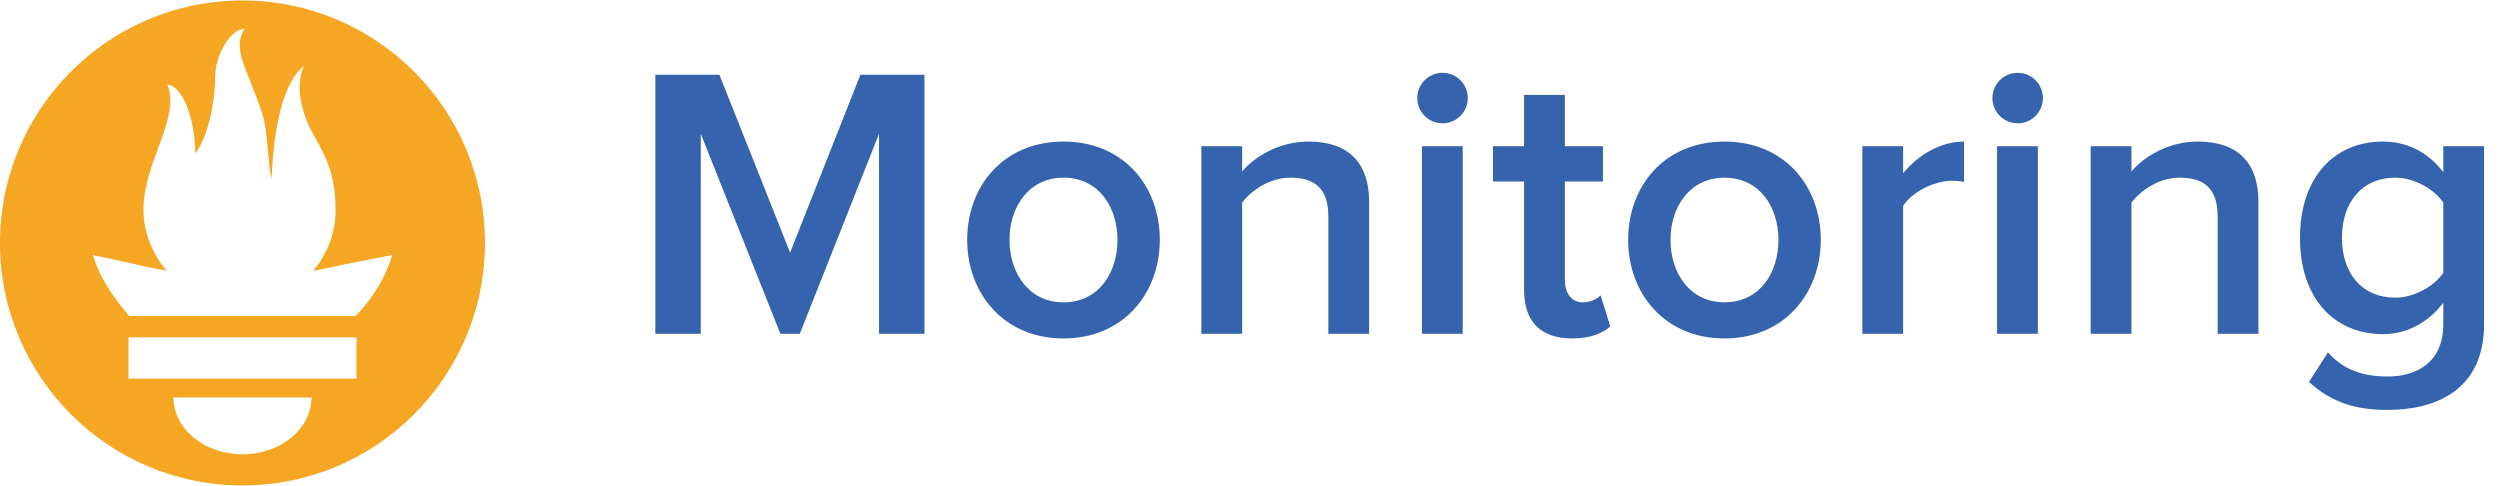
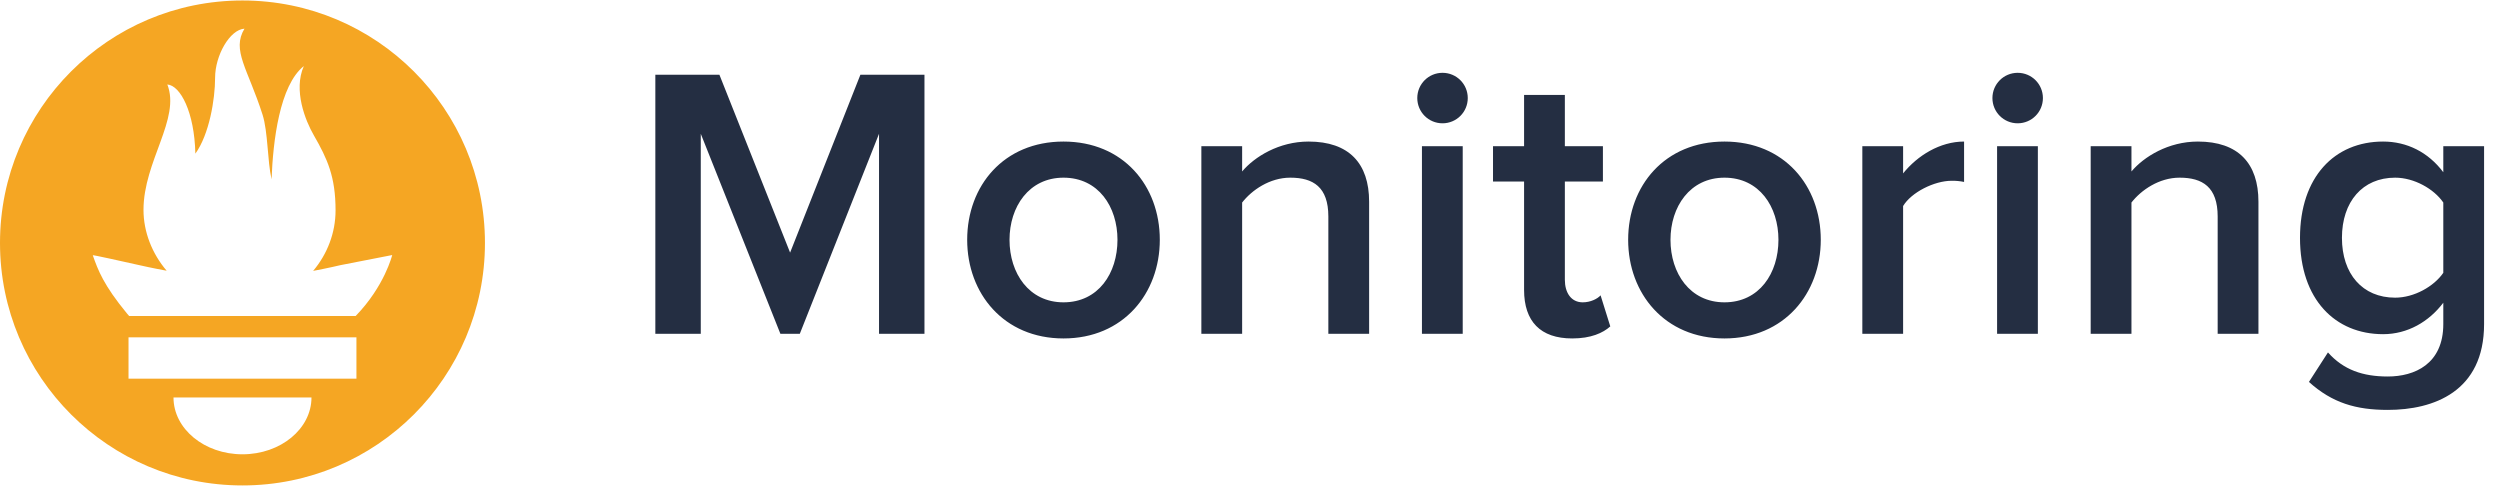
<svg xmlns="http://www.w3.org/2000/svg" width="103" height="20" viewBox="0 0 103 20">
  <g fill="none" fill-rule="nonzero">
-     <path fill="#3563AD" d="M38.088 13.752h-1.872v-8.24l-3.264 8.24h-.8l-3.28-8.24v8.24H27V3.08h2.64l2.912 7.328 2.896-7.328h2.64v10.672zm5.728.192c-2.464 0-3.968-1.856-3.968-4.064 0-2.224 1.504-4.048 3.968-4.048s3.968 1.824 3.968 4.048c0 2.208-1.504 4.064-3.968 4.064zm0-1.488c1.44 0 2.224-1.2 2.224-2.576 0-1.36-.784-2.56-2.224-2.56-1.424 0-2.224 1.2-2.224 2.56 0 1.376.8 2.576 2.224 2.576zm12.592 1.296h-1.68V8.92c0-1.216-.624-1.6-1.568-1.6-.848 0-1.584.512-1.984 1.024v5.408h-1.68V6.024h1.68v1.04c.512-.608 1.52-1.232 2.736-1.232 1.664 0 2.496.896 2.496 2.48v5.44zm3.024-8.672c-.576 0-1.04-.464-1.04-1.04 0-.576.464-1.04 1.04-1.04.576 0 1.04.464 1.04 1.04 0 .576-.464 1.04-1.04 1.04zm.832 8.672h-1.68V6.024h1.68v7.728zm4.512.192c-1.312 0-1.984-.704-1.984-2V7.48h-1.28V6.024h1.28V3.912h1.68v2.112h1.568V7.48h-1.568v4.048c0 .528.256.928.736.928.32 0 .608-.144.736-.288l.4 1.28c-.304.272-.8.496-1.568.496zm6.272 0c-2.464 0-3.968-1.856-3.968-4.064 0-2.224 1.504-4.048 3.968-4.048s3.968 1.824 3.968 4.048c0 2.208-1.504 4.064-3.968 4.064zm0-1.488c1.44 0 2.224-1.2 2.224-2.576 0-1.36-.784-2.56-2.224-2.56-1.424 0-2.224 1.2-2.224 2.56 0 1.376.8 2.576 2.224 2.576zm7.36 1.296h-1.68V6.024h1.68v1.12c.592-.736 1.52-1.312 2.512-1.312v1.664a2.319 2.319 0 0 0-.512-.048c-.72 0-1.664.48-2 1.04v5.264zm4.72-8.672c-.576 0-1.04-.464-1.04-1.04 0-.576.464-1.04 1.04-1.04.576 0 1.04.464 1.04 1.04 0 .576-.464 1.04-1.04 1.04zm.832 8.672h-1.68V6.024h1.68v7.728zm9.088 0h-1.68V8.92c0-1.216-.624-1.6-1.568-1.6-.848 0-1.584.512-1.984 1.024v5.408h-1.68V6.024h1.68v1.04c.512-.608 1.52-1.232 2.736-1.232 1.664 0 2.496.896 2.496 2.48v5.44zm5.328 3.136c-1.312 0-2.288-.288-3.248-1.152l.784-1.216c.64.72 1.44.992 2.464.992 1.104 0 2.288-.512 2.288-2.16v-.88c-.592.784-1.472 1.296-2.48 1.296-1.968 0-3.424-1.424-3.424-3.968 0-2.512 1.424-3.968 3.424-3.968.976 0 1.856.432 2.48 1.264V6.024h1.68v7.328c0 2.784-2.08 3.536-3.968 3.536zm.304-4.624c.784 0 1.6-.464 1.984-1.024V8.344c-.384-.56-1.2-1.024-1.984-1.024-1.344 0-2.192.992-2.192 2.48s.848 2.464 2.192 2.464z" />
+     <path fill="#242E42" d="M38.088 13.752h-1.872v-8.24l-3.264 8.24h-.8l-3.28-8.24v8.24H27V3.08h2.64l2.912 7.328 2.896-7.328h2.64v10.672zm5.728.192c-2.464 0-3.968-1.856-3.968-4.064 0-2.224 1.504-4.048 3.968-4.048s3.968 1.824 3.968 4.048c0 2.208-1.504 4.064-3.968 4.064zm0-1.488c1.44 0 2.224-1.2 2.224-2.576 0-1.36-.784-2.56-2.224-2.56-1.424 0-2.224 1.2-2.224 2.56 0 1.376.8 2.576 2.224 2.576zm12.592 1.296h-1.68V8.92c0-1.216-.624-1.6-1.568-1.6-.848 0-1.584.512-1.984 1.024v5.408h-1.68V6.024h1.68v1.04c.512-.608 1.52-1.232 2.736-1.232 1.664 0 2.496.896 2.496 2.48v5.44zm3.024-8.672c-.576 0-1.04-.464-1.04-1.04 0-.576.464-1.04 1.04-1.04.576 0 1.04.464 1.04 1.04 0 .576-.464 1.04-1.04 1.04zm.832 8.672h-1.68V6.024h1.68v7.728zm4.512.192c-1.312 0-1.984-.704-1.984-2V7.48h-1.28V6.024h1.28V3.912h1.68v2.112h1.568V7.48h-1.568v4.048c0 .528.256.928.736.928.32 0 .608-.144.736-.288l.4 1.28c-.304.272-.8.496-1.568.496zm6.272 0c-2.464 0-3.968-1.856-3.968-4.064 0-2.224 1.504-4.048 3.968-4.048s3.968 1.824 3.968 4.048c0 2.208-1.504 4.064-3.968 4.064zm0-1.488c1.44 0 2.224-1.2 2.224-2.576 0-1.36-.784-2.56-2.224-2.56-1.424 0-2.224 1.2-2.224 2.56 0 1.376.8 2.576 2.224 2.576zm7.36 1.296h-1.68V6.024h1.68v1.12c.592-.736 1.52-1.312 2.512-1.312v1.664a2.319 2.319 0 0 0-.512-.048c-.72 0-1.664.48-2 1.04v5.264zm4.72-8.672c-.576 0-1.04-.464-1.04-1.04 0-.576.464-1.04 1.04-1.04.576 0 1.04.464 1.04 1.04 0 .576-.464 1.04-1.04 1.04zm.832 8.672h-1.68V6.024h1.68v7.728zm9.088 0h-1.68V8.92c0-1.216-.624-1.6-1.568-1.6-.848 0-1.584.512-1.984 1.024v5.408h-1.68V6.024h1.68v1.04c.512-.608 1.52-1.232 2.736-1.232 1.664 0 2.496.896 2.496 2.48v5.44zm5.328 3.136c-1.312 0-2.288-.288-3.248-1.152l.784-1.216c.64.72 1.44.992 2.464.992 1.104 0 2.288-.512 2.288-2.16v-.88c-.592.784-1.472 1.296-2.48 1.296-1.968 0-3.424-1.424-3.424-3.968 0-2.512 1.424-3.968 3.424-3.968.976 0 1.856.432 2.48 1.264V6.024h1.68v7.328c0 2.784-2.08 3.536-3.968 3.536zm.304-4.624c.784 0 1.6-.464 1.984-1.024V8.344c-.384-.56-1.2-1.024-1.984-1.024-1.344 0-2.192.992-2.192 2.48s.848 2.464 2.192 2.464z" />
    <path fill="#F5A623" d="M9.99.02C4.473.02 0 4.491 0 10.01 0 15.526 4.473 20 9.99 20c5.518 0 9.99-4.473 9.99-9.99 0-5.518-4.473-9.99-9.99-9.99zm0 18.697c-1.57 0-2.842-1.049-2.842-2.342h5.685c0 1.293-1.273 2.342-2.843 2.342zm4.695-3.117h-9.39v-1.703h9.39V15.6zm-.033-2.58h-9.33c-.031-.035-.063-.07-.093-.107-.961-1.167-1.188-1.776-1.407-2.397-.004-.02 1.165.239 1.994.425 0 0 .427.099 1.05.213-.598-.702-.954-1.595-.954-2.507 0-2.003 1.536-3.753.982-5.167.54.044 1.116 1.138 1.155 2.85.573-.793.813-2.24.813-3.127 0-.919.606-1.986 1.211-2.022-.54.89.14 1.652.744 3.543.226.71.197 1.907.372 2.665.058-1.575.33-3.873 1.328-4.666-.44.999.065 2.249.412 2.85.558.97.896 1.704.896 3.094 0 .931-.344 1.808-.924 2.494.66-.124 1.116-.235 1.116-.235l2.142-.418s-.311 1.28-1.507 2.512z" />
  </g>
</svg>
